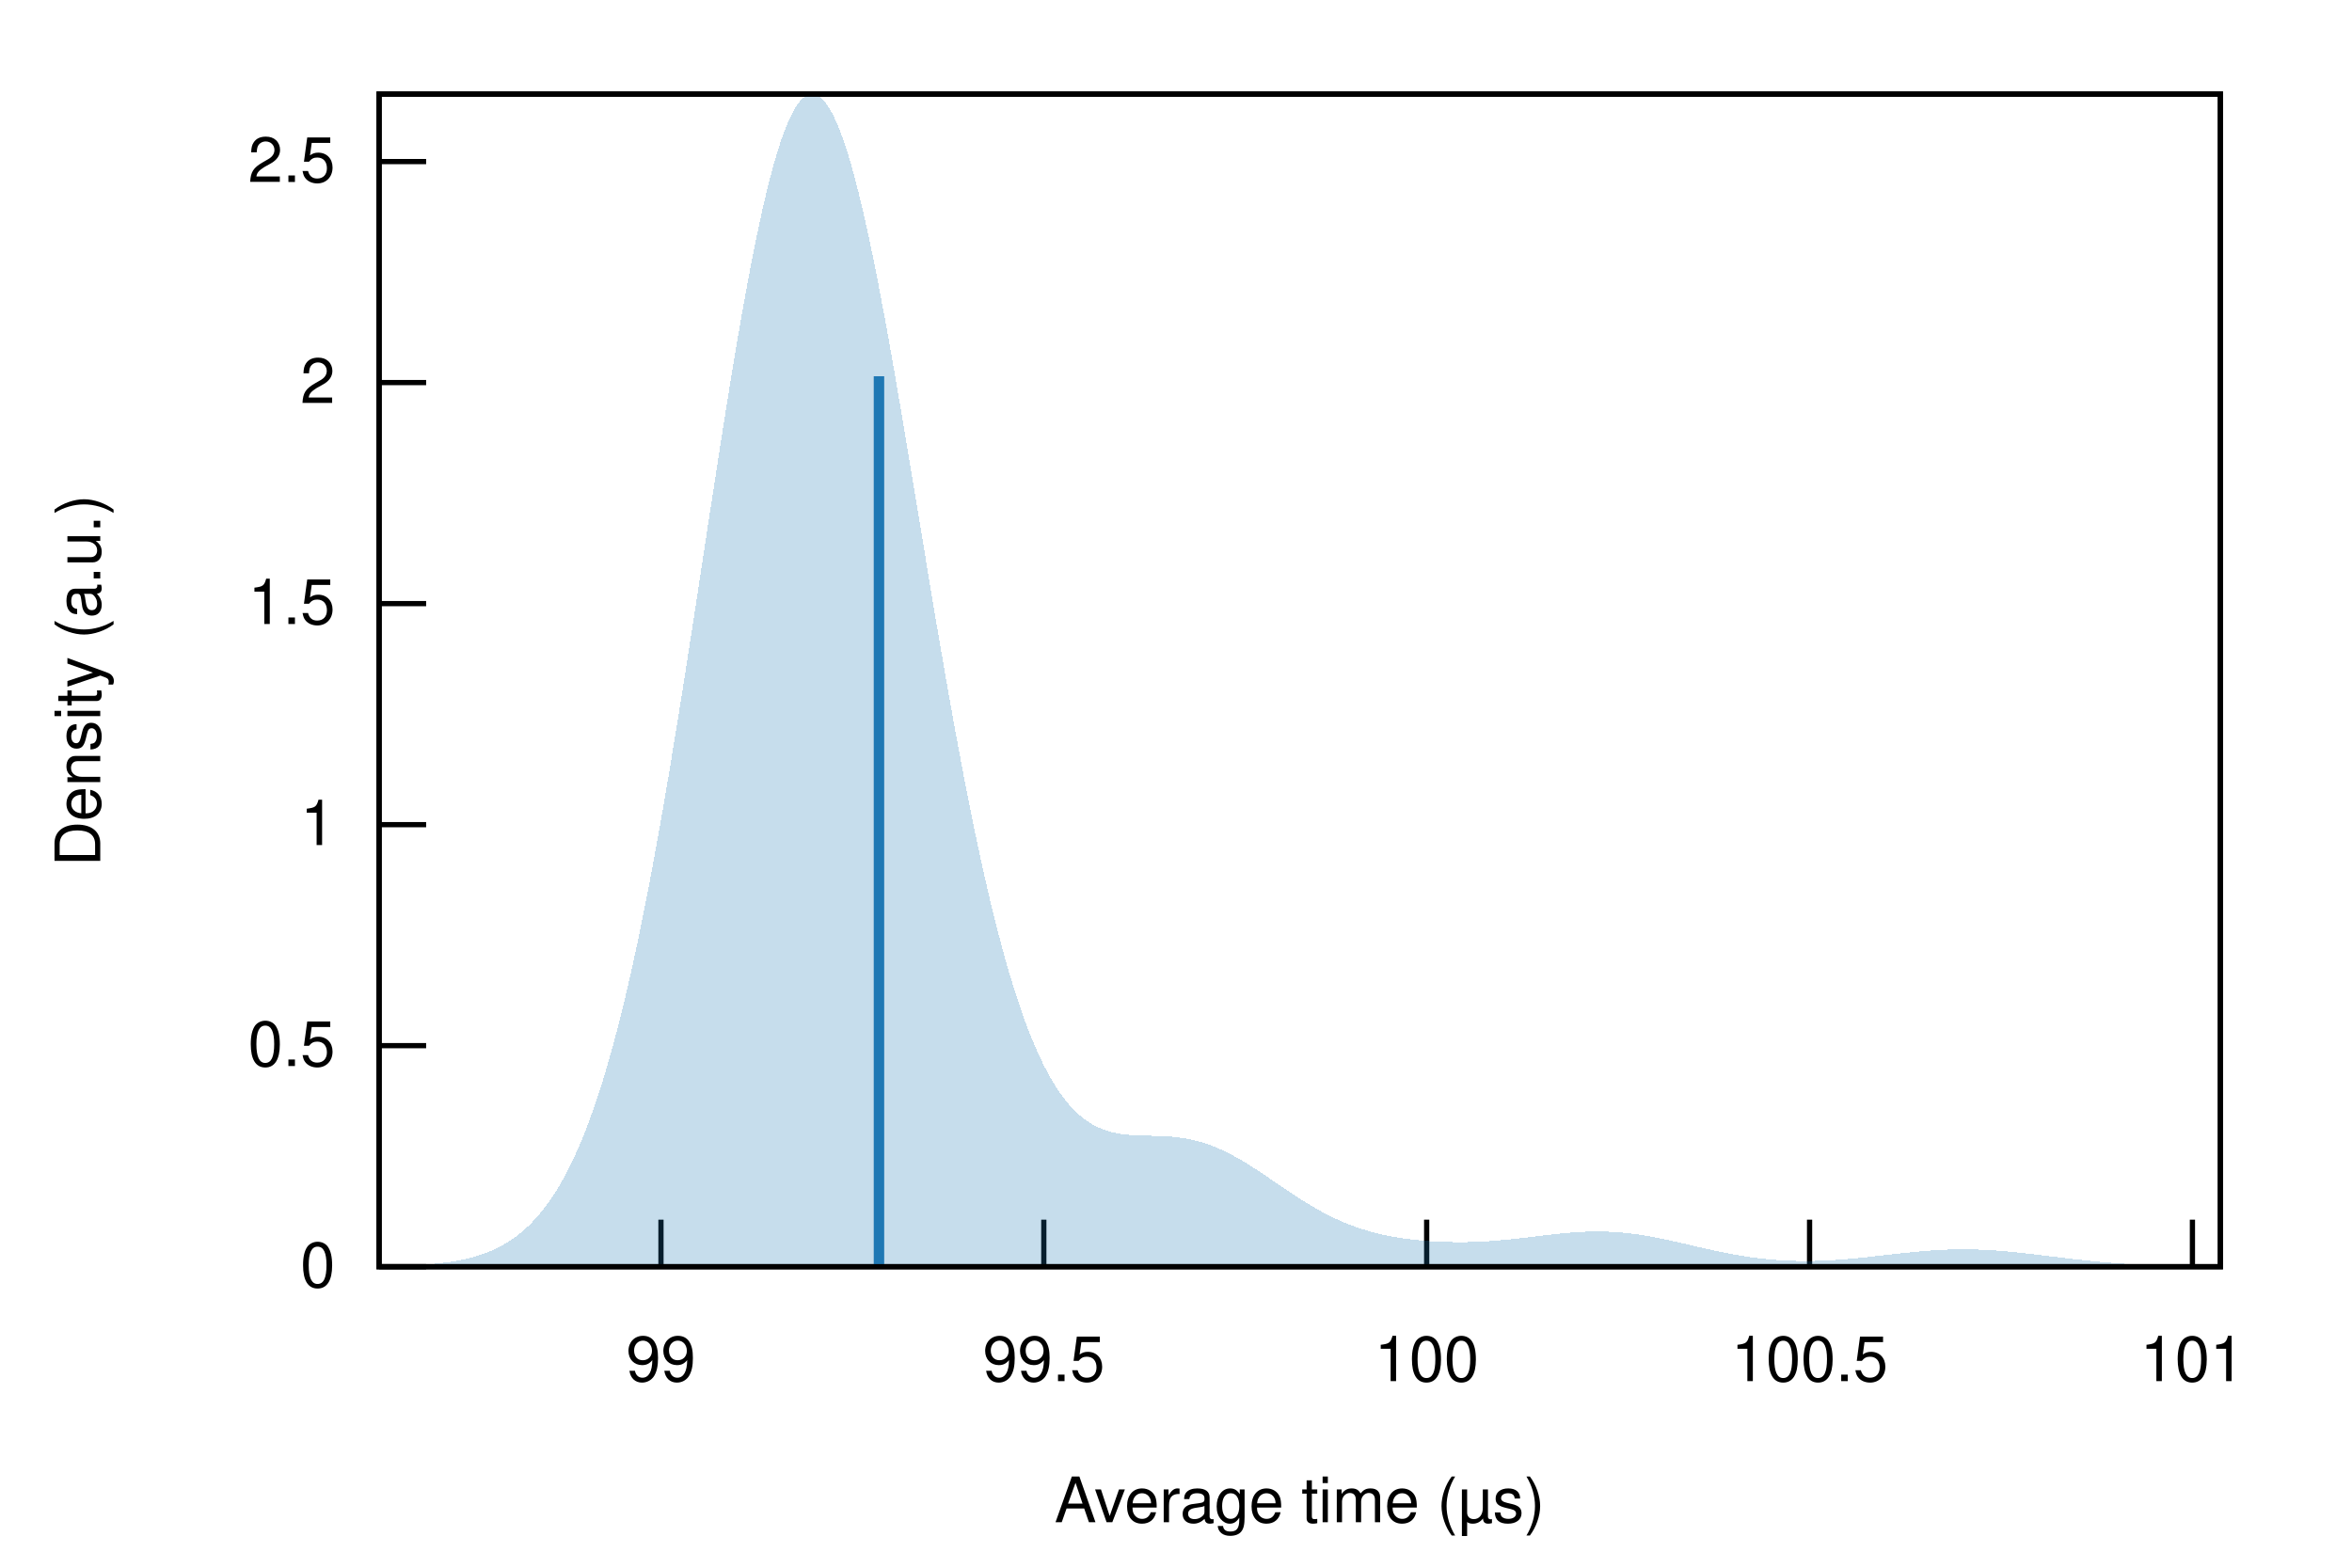
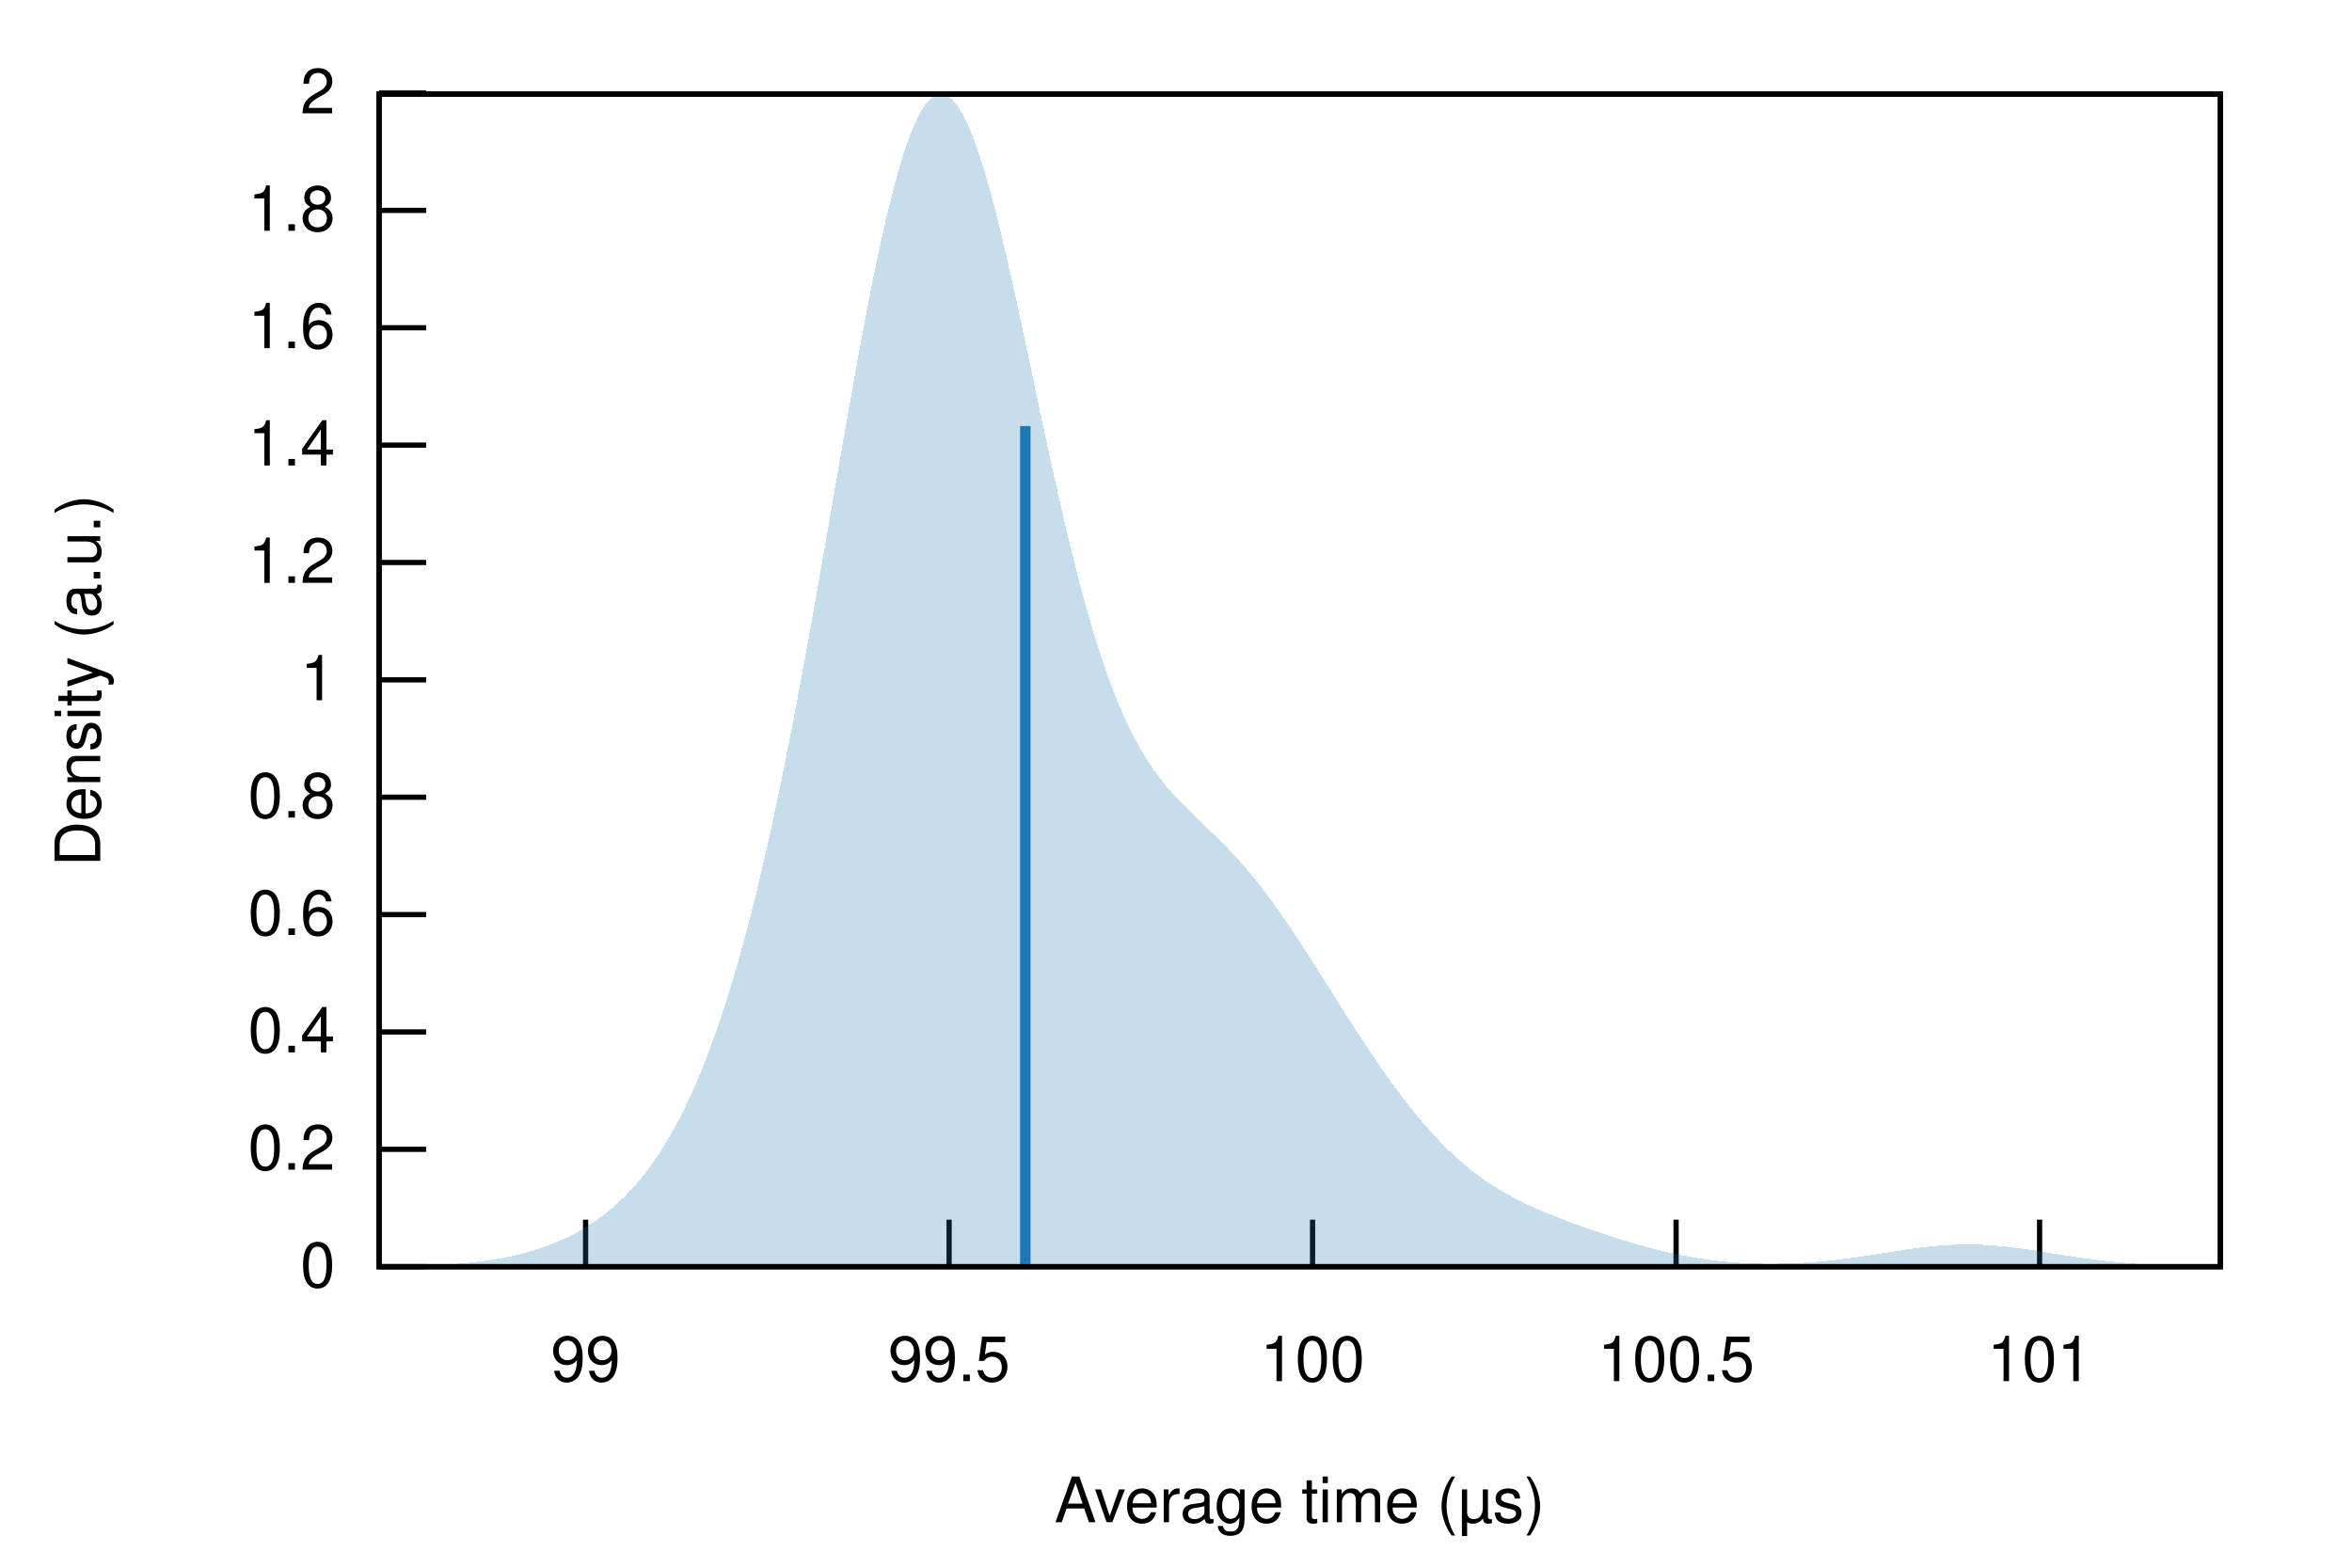
<svg xmlns="http://www.w3.org/2000/svg" xmlns:xlink="http://www.w3.org/1999/xlink" viewBox="0 0 450 300">
  <g id="gnuplot_canvas">
    <rect x="0" y="0" width="450" height="300" fill="none" />
    <defs>
      <circle id="gpDot" r="0.5" stroke-width="0.5" stroke="currentColor" />
      <path id="gpPt0" stroke-width="0.222" stroke="currentColor" d="M-1,0 h2 M0,-1 v2" />
      <path id="gpPt1" stroke-width="0.222" stroke="currentColor" d="M-1,-1 L1,1 M1,-1 L-1,1" />
      <path id="gpPt2" stroke-width="0.222" stroke="currentColor" d="M-1,0 L1,0 M0,-1 L0,1 M-1,-1 L1,1 M-1,1 L1,-1" />
      <rect id="gpPt3" stroke-width="0.222" stroke="currentColor" x="-1" y="-1" width="2" height="2" />
      <rect id="gpPt4" stroke-width="0.222" stroke="currentColor" fill="currentColor" x="-1" y="-1" width="2" height="2" />
      <circle id="gpPt5" stroke-width="0.222" stroke="currentColor" cx="0" cy="0" r="1" />
      <use xlink:href="#gpPt5" id="gpPt6" fill="currentColor" stroke="none" />
      <path id="gpPt7" stroke-width="0.222" stroke="currentColor" d="M0,-1.33 L-1.33,0.67 L1.33,0.67 z" />
      <use xlink:href="#gpPt7" id="gpPt8" fill="currentColor" stroke="none" />
      <use xlink:href="#gpPt7" id="gpPt9" stroke="currentColor" transform="rotate(180)" />
      <use xlink:href="#gpPt9" id="gpPt10" fill="currentColor" stroke="none" />
      <use xlink:href="#gpPt3" id="gpPt11" stroke="currentColor" transform="rotate(45)" />
      <use xlink:href="#gpPt11" id="gpPt12" fill="currentColor" stroke="none" />
      <path id="gpPt13" stroke-width="0.222" stroke="currentColor" d="M0,1.330 L1.265,0.411 L0.782,-1.067 L-0.782,-1.076 L-1.265,0.411 z" />
      <use xlink:href="#gpPt13" id="gpPt14" fill="currentColor" stroke="none" />
      <filter id="textbox" filterUnits="objectBoundingBox" x="0" y="0" height="1" width="1">
        <feFlood flood-color="white" flood-opacity="1" result="bgnd" />
        <feComposite in="SourceGraphic" in2="bgnd" operator="atop" />
      </filter>
      <filter id="greybox" filterUnits="objectBoundingBox" x="0" y="0" height="1" width="1">
        <feFlood flood-color="lightgrey" flood-opacity="1" result="grey" />
        <feComposite in="SourceGraphic" in2="grey" operator="atop" />
      </filter>
    </defs>
    <g fill="none" color="white" stroke="currentColor" stroke-width="1.00" stroke-linecap="butt" stroke-linejoin="miter">
</g>
    <g fill="none" color="black" stroke="currentColor" stroke-width="1.00" stroke-linecap="butt" stroke-linejoin="miter">
      <path stroke="black" d="M72.53,242.40 L81.53,242.40  " />
      <g transform="translate(64.14,246.30)" stroke="none" fill="black" font-family="Helvetica" font-size="12.00" text-anchor="end">
        <text>
          <tspan font-family="Helvetica"> 0</tspan>
        </text>
      </g>
    </g>
    <g fill="none" color="black" stroke="currentColor" stroke-width="1.00" stroke-linecap="butt" stroke-linejoin="miter">
-       <path stroke="black" d="M72.53,200.10 L81.53,200.10  " />
-       <g transform="translate(64.14,204.00)" stroke="none" fill="black" font-family="Helvetica" font-size="12.00" text-anchor="end">
-         <text>
-           <tspan font-family="Helvetica"> 0.5</tspan>
-         </text>
-       </g>
-     </g>
-     <g fill="none" color="black" stroke="currentColor" stroke-width="1.00" stroke-linecap="butt" stroke-linejoin="miter">
-       <path stroke="black" d="M72.53,157.81 L81.53,157.81  " />
-       <g transform="translate(64.14,161.71)" stroke="none" fill="black" font-family="Helvetica" font-size="12.00" text-anchor="end">
+       <path stroke="black" d="M72.53,219.94 L81.53,219.94  " />
+       <g transform="translate(64.14,223.84)" stroke="none" fill="black" font-family="Helvetica" font-size="12.00" text-anchor="end">
+         <text>
+           <tspan font-family="Helvetica"> 0.2</tspan>
+         </text>
+       </g>
+     </g>
+     <g fill="none" color="black" stroke="currentColor" stroke-width="1.00" stroke-linecap="butt" stroke-linejoin="miter">
+       <path stroke="black" d="M72.53,197.48 L81.53,197.48  " />
+       <g transform="translate(64.14,201.38)" stroke="none" fill="black" font-family="Helvetica" font-size="12.00" text-anchor="end">
+         <text>
+           <tspan font-family="Helvetica"> 0.4</tspan>
+         </text>
+       </g>
+     </g>
+     <g fill="none" color="black" stroke="currentColor" stroke-width="1.00" stroke-linecap="butt" stroke-linejoin="miter">
+       <path stroke="black" d="M72.53,175.02 L81.53,175.02  " />
+       <g transform="translate(64.14,178.92)" stroke="none" fill="black" font-family="Helvetica" font-size="12.00" text-anchor="end">
+         <text>
+           <tspan font-family="Helvetica"> 0.6</tspan>
+         </text>
+       </g>
+     </g>
+     <g fill="none" color="black" stroke="currentColor" stroke-width="1.00" stroke-linecap="butt" stroke-linejoin="miter">
+       <path stroke="black" d="M72.53,152.56 L81.53,152.56  " />
+       <g transform="translate(64.14,156.46)" stroke="none" fill="black" font-family="Helvetica" font-size="12.00" text-anchor="end">
+         <text>
+           <tspan font-family="Helvetica"> 0.8</tspan>
+         </text>
+       </g>
+     </g>
+     <g fill="none" color="black" stroke="currentColor" stroke-width="1.00" stroke-linecap="butt" stroke-linejoin="miter">
+       <path stroke="black" d="M72.53,130.10 L81.53,130.10  " />
+       <g transform="translate(64.14,134.00)" stroke="none" fill="black" font-family="Helvetica" font-size="12.00" text-anchor="end">
        <text>
          <tspan font-family="Helvetica"> 1</tspan>
        </text>
      </g>
    </g>
    <g fill="none" color="black" stroke="currentColor" stroke-width="1.00" stroke-linecap="butt" stroke-linejoin="miter">
-       <path stroke="black" d="M72.53,115.51 L81.53,115.51  " />
-       <g transform="translate(64.14,119.41)" stroke="none" fill="black" font-family="Helvetica" font-size="12.00" text-anchor="end">
-         <text>
-           <tspan font-family="Helvetica"> 1.5</tspan>
-         </text>
-       </g>
-     </g>
-     <g fill="none" color="black" stroke="currentColor" stroke-width="1.00" stroke-linecap="butt" stroke-linejoin="miter">
-       <path stroke="black" d="M72.53,73.21 L81.53,73.21  " />
-       <g transform="translate(64.14,77.11)" stroke="none" fill="black" font-family="Helvetica" font-size="12.00" text-anchor="end">
+       <path stroke="black" d="M72.53,107.64 L81.53,107.64  " />
+       <g transform="translate(64.14,111.54)" stroke="none" fill="black" font-family="Helvetica" font-size="12.00" text-anchor="end">
+         <text>
+           <tspan font-family="Helvetica"> 1.2</tspan>
+         </text>
+       </g>
+     </g>
+     <g fill="none" color="black" stroke="currentColor" stroke-width="1.00" stroke-linecap="butt" stroke-linejoin="miter">
+       <path stroke="black" d="M72.53,85.18 L81.53,85.18  " />
+       <g transform="translate(64.14,89.08)" stroke="none" fill="black" font-family="Helvetica" font-size="12.00" text-anchor="end">
+         <text>
+           <tspan font-family="Helvetica"> 1.4</tspan>
+         </text>
+       </g>
+     </g>
+     <g fill="none" color="black" stroke="currentColor" stroke-width="1.00" stroke-linecap="butt" stroke-linejoin="miter">
+       <path stroke="black" d="M72.53,62.72 L81.53,62.72  " />
+       <g transform="translate(64.14,66.62)" stroke="none" fill="black" font-family="Helvetica" font-size="12.00" text-anchor="end">
+         <text>
+           <tspan font-family="Helvetica"> 1.6</tspan>
+         </text>
+       </g>
+     </g>
+     <g fill="none" color="black" stroke="currentColor" stroke-width="1.00" stroke-linecap="butt" stroke-linejoin="miter">
+       <path stroke="black" d="M72.53,40.26 L81.53,40.26  " />
+       <g transform="translate(64.14,44.16)" stroke="none" fill="black" font-family="Helvetica" font-size="12.00" text-anchor="end">
+         <text>
+           <tspan font-family="Helvetica"> 1.8</tspan>
+         </text>
+       </g>
+     </g>
+     <g fill="none" color="black" stroke="currentColor" stroke-width="1.00" stroke-linecap="butt" stroke-linejoin="miter">
+       <path stroke="black" d="M72.53,17.80 L81.53,17.80  " />
+       <g transform="translate(64.14,21.70)" stroke="none" fill="black" font-family="Helvetica" font-size="12.00" text-anchor="end">
        <text>
          <tspan font-family="Helvetica"> 2</tspan>
        </text>
      </g>
    </g>
    <g fill="none" color="black" stroke="currentColor" stroke-width="1.00" stroke-linecap="butt" stroke-linejoin="miter">
-       <path stroke="black" d="M72.53,30.92 L81.53,30.92  " />
-       <g transform="translate(64.14,34.82)" stroke="none" fill="black" font-family="Helvetica" font-size="12.00" text-anchor="end">
-         <text>
-           <tspan font-family="Helvetica"> 2.5</tspan>
-         </text>
-       </g>
-     </g>
-     <g fill="none" color="black" stroke="currentColor" stroke-width="1.00" stroke-linecap="butt" stroke-linejoin="miter">
-       <path stroke="black" d="M126.46,242.40 L126.46,233.40  " />
-       <g transform="translate(126.46,264.30)" stroke="none" fill="black" font-family="Helvetica" font-size="12.00" text-anchor="middle">
+       <path stroke="black" d="M112.04,242.40 L112.04,233.40  " />
+       <g transform="translate(112.04,264.30)" stroke="none" fill="black" font-family="Helvetica" font-size="12.00" text-anchor="middle">
        <text>
          <tspan font-family="Helvetica"> 99</tspan>
        </text>
      </g>
    </g>
    <g fill="none" color="black" stroke="currentColor" stroke-width="1.00" stroke-linecap="butt" stroke-linejoin="miter">
-       <path stroke="black" d="M199.71,242.40 L199.71,233.40  " />
-       <g transform="translate(199.71,264.30)" stroke="none" fill="black" font-family="Helvetica" font-size="12.00" text-anchor="middle">
+       <path stroke="black" d="M181.59,242.40 L181.59,233.40  " />
+       <g transform="translate(181.59,264.30)" stroke="none" fill="black" font-family="Helvetica" font-size="12.00" text-anchor="middle">
        <text>
          <tspan font-family="Helvetica"> 99.5</tspan>
        </text>
      </g>
    </g>
    <g fill="none" color="black" stroke="currentColor" stroke-width="1.00" stroke-linecap="butt" stroke-linejoin="miter">
-       <path stroke="black" d="M272.96,242.40 L272.96,233.40  " />
-       <g transform="translate(272.96,264.30)" stroke="none" fill="black" font-family="Helvetica" font-size="12.00" text-anchor="middle">
+       <path stroke="black" d="M251.13,242.40 L251.13,233.40  " />
+       <g transform="translate(251.13,264.30)" stroke="none" fill="black" font-family="Helvetica" font-size="12.00" text-anchor="middle">
        <text>
          <tspan font-family="Helvetica"> 100</tspan>
        </text>
      </g>
    </g>
    <g fill="none" color="black" stroke="currentColor" stroke-width="1.00" stroke-linecap="butt" stroke-linejoin="miter">
-       <path stroke="black" d="M346.22,242.40 L346.22,233.40  " />
-       <g transform="translate(346.22,264.30)" stroke="none" fill="black" font-family="Helvetica" font-size="12.00" text-anchor="middle">
+       <path stroke="black" d="M320.68,242.40 L320.68,233.40  " />
+       <g transform="translate(320.68,264.30)" stroke="none" fill="black" font-family="Helvetica" font-size="12.00" text-anchor="middle">
        <text>
          <tspan font-family="Helvetica"> 100.5</tspan>
        </text>
      </g>
    </g>
    <g fill="none" color="black" stroke="currentColor" stroke-width="1.00" stroke-linecap="butt" stroke-linejoin="miter">
-       <path stroke="black" d="M419.47,242.40 L419.47,233.40  " />
-       <g transform="translate(419.47,264.30)" stroke="none" fill="black" font-family="Helvetica" font-size="12.00" text-anchor="middle">
+       <path stroke="black" d="M390.23,242.40 L390.23,233.40  " />
+       <g transform="translate(390.23,264.30)" stroke="none" fill="black" font-family="Helvetica" font-size="12.00" text-anchor="middle">
        <text>
          <tspan font-family="Helvetica"> 101</tspan>
        </text>
      </g>
    </g>
    <g fill="none" color="black" stroke="currentColor" stroke-width="1.00" stroke-linecap="butt" stroke-linejoin="miter">
</g>
    <g fill="none" color="black" stroke="currentColor" stroke-width="1.00" stroke-linecap="butt" stroke-linejoin="miter">
      <path stroke="black" d="M72.53,18.01 L72.53,242.40 L424.82,242.40 L424.82,18.01 L72.53,18.01 Z  " />
    </g>
    <g fill="none" color="black" stroke="currentColor" stroke-width="1.00" stroke-linecap="butt" stroke-linejoin="miter">
</g>
    <g id="gnuplot_plot_1">
      <g fill="none" color="black" stroke="currentColor" stroke-width="1.00" stroke-linecap="butt" stroke-linejoin="miter">
        <g stroke="none" shape-rendering="crispEdges">
-           <polygon fill="rgb( 31, 120, 180)" fill-opacity="0.25" points="72.53,242.32 73.24,242.31 73.94,242.30 74.65,242.28 75.35,242.26 76.06,242.24 76.77,242.22 77.47,242.20 78.18,242.17 78.88,242.13 79.59,242.10 80.30,242.06 81.00,242.01 81.71,241.96 82.41,241.90 83.12,241.84 83.83,241.77 84.53,241.69 85.24,241.60 85.94,241.50 86.65,241.39 87.36,241.27 88.06,241.14 88.77,240.99 89.47,240.83 90.18,240.65 90.89,240.46 91.59,240.24 92.30,240.01 93.00,239.75 93.71,239.47 94.42,239.16 95.12,238.83 95.83,238.47 96.53,238.07 97.24,237.65 97.95,237.18 98.65,236.68 99.36,236.14 100.06,235.55 100.77,234.92 101.48,234.24 102.18,233.51 102.89,232.73 103.59,231.89 104.30,230.99 105.01,230.02 105.71,228.99 106.42,227.89 107.12,226.72 107.83,225.48 108.54,224.15 109.24,222.74 109.95,221.25 110.65,219.67 111.36,218.01 112.07,216.24 112.77,214.38 113.48,212.42 114.18,210.36 114.89,208.20 115.60,205.93 116.30,203.55 117.01,201.06 117.71,198.45 118.42,195.74 119.13,192.91 119.83,189.97 120.54,186.91 121.24,183.74 121.95,180.46 122.66,177.06 123.36,173.55 124.07,169.94 124.77,166.21 125.48,162.39 126.19,158.46 126.89,154.44 127.60,150.33 128.30,146.14 129.01,141.86 129.72,137.52 130.42,133.11 131.13,128.64 131.83,124.12 132.54,119.56 133.25,114.97 133.95,110.36 134.66,105.73 135.36,101.11 136.07,96.50 136.78,91.91 137.48,87.35 138.19,82.84 138.89,78.39 139.60,74.01 140.31,69.71 141.01,65.50 141.72,61.40 142.42,57.43 143.13,53.58 143.84,49.88 144.54,46.34 145.25,42.96 145.95,39.75 146.66,36.74 147.37,33.92 148.07,31.31 148.78,28.92 149.48,26.74 150.19,24.80 150.90,23.09 151.60,21.62 152.31,20.40 153.01,19.42 153.72,18.70 154.43,18.23 155.13,18.01 155.84,18.05 156.54,18.34 157.25,18.88 157.96,19.66 158.66,20.70 159.37,21.97 160.07,23.47 160.78,25.21 161.48,27.16 162.19,29.33 162.90,31.70 163.60,34.27 164.31,37.03 165.01,39.96 165.72,43.06 166.43,46.32 167.13,49.73 167.84,53.27 168.54,56.93 169.25,60.70 169.96,64.58 170.66,68.55 171.37,72.59 172.07,76.70 172.78,80.86 173.49,85.07 174.19,89.31 174.90,93.58 175.60,97.85 176.31,102.13 177.02,106.40 177.72,110.65 178.43,114.88 179.13,119.08 179.84,123.23 180.55,127.33 181.25,131.38 181.96,135.36 182.66,139.27 183.37,143.11 184.08,146.86 184.78,150.53 185.49,154.11 186.19,157.60 186.90,160.98 187.61,164.27 188.31,167.46 189.02,170.53 189.72,173.51 190.43,176.37 191.14,179.12 191.84,181.77 192.55,184.30 193.25,186.72 193.96,189.03 194.67,191.23 195.37,193.32 196.08,195.31 196.78,197.18 197.49,198.96 198.20,200.62 198.90,202.19 199.61,203.66 200.31,205.03 201.02,206.31 201.73,207.50 202.43,208.60 203.14,209.61 203.84,210.54 204.55,211.39 205.26,212.17 205.96,212.87 206.67,213.50 207.37,214.07 208.08,214.58 208.79,215.03 209.49,215.43 210.20,215.77 210.90,216.07 211.61,216.32 212.32,216.54 213.02,216.72 213.73,216.87 214.43,216.99 215.14,217.08 215.85,217.16 216.55,217.21 217.26,217.26 217.96,217.29 218.67,217.31 219.38,217.33 220.08,217.34 220.79,217.36 221.49,217.38 222.20,217.41 222.91,217.44 223.61,217.48 224.32,217.54 225.02,217.61 225.73,217.70 226.44,217.80 227.14,217.92 227.85,218.06 228.55,218.22 229.26,218.40 229.97,218.60 230.67,218.82 231.38,219.07 232.08,219.33 232.79,219.62 233.50,219.93 234.20,220.25 234.91,220.60 235.61,220.96 236.32,221.35 237.03,221.74 237.73,222.16 238.44,222.58 239.14,223.02 239.85,223.47 240.56,223.93 241.26,224.40 241.97,224.87 242.67,225.35 243.38,225.83 244.09,226.31 244.79,226.79 245.50,227.27 246.20,227.75 246.91,228.22 247.62,228.69 248.32,229.15 249.03,229.60 249.73,230.04 250.44,230.47 251.15,230.89 251.85,231.30 252.56,231.69 253.26,232.08 253.97,232.44 254.68,232.80 255.38,233.14 256.09,233.46 256.79,233.77 257.50,234.07 258.21,234.35 258.91,234.62 259.62,234.87 260.32,235.11 261.03,235.33 261.74,235.55 262.44,235.74 263.15,235.93 263.85,236.10 264.56,236.27 265.27,236.42 265.97,236.56 266.68,236.69 267.38,236.81 268.09,236.92 268.80,237.02 269.50,237.12 270.21,237.20 270.91,237.28 271.62,237.35 272.33,237.42 273.03,237.48 273.74,237.53 274.44,237.57 275.15,237.61 275.86,237.64 276.56,237.66 277.27,237.68 277.97,237.69 278.68,237.70 279.39,237.70 280.09,237.70 280.80,237.69 281.50,237.67 282.21,237.65 282.92,237.62 283.62,237.58 284.33,237.54 285.03,237.50 285.74,237.45 286.45,237.39 287.15,237.33 287.86,237.27 288.56,237.20 289.27,237.13 289.98,237.05 290.68,236.97 291.39,236.89 292.09,236.81 292.80,236.73 293.51,236.64 294.21,236.55 294.92,236.47 295.62,236.38 296.33,236.30 297.04,236.22 297.74,236.14 298.45,236.07 299.15,236.00 299.86,235.93 300.57,235.88 301.27,235.82 301.98,235.78 302.68,235.74 303.39,235.70 304.10,235.68 304.80,235.67 305.51,235.66 306.21,235.66 306.92,235.67 307.63,235.70 308.33,235.73 309.04,235.77 309.74,235.82 310.45,235.88 311.16,235.95 311.86,236.03 312.57,236.12 313.27,236.21 313.98,236.32 314.69,236.43 315.39,236.55 316.10,236.68 316.80,236.81 317.51,236.95 318.22,237.10 318.92,237.25 319.63,237.40 320.33,237.56 321.04,237.72 321.75,237.88 322.45,238.04 323.16,238.21 323.86,238.37 324.57,238.54 325.28,238.70 325.98,238.86 326.69,239.02 327.39,239.18 328.10,239.33 328.81,239.48 329.51,239.63 330.22,239.77 330.92,239.91 331.63,240.04 332.34,240.16 333.04,240.28 333.75,240.40 334.45,240.51 335.16,240.61 335.87,240.70 336.57,240.79 337.28,240.87 337.98,240.95 338.69,241.01 339.39,241.07 340.10,241.13 340.81,241.17 341.51,241.21 342.22,241.25 342.92,241.27 343.63,241.29 344.34,241.30 345.04,241.31 345.75,241.31 346.45,241.30 347.16,241.29 347.87,241.27 348.57,241.24 349.28,241.21 349.98,241.18 350.69,241.14 351.40,241.09 352.10,241.04 352.81,240.99 353.51,240.93 354.22,240.87 354.93,240.80 355.63,240.73 356.34,240.66 357.04,240.59 357.75,240.51 358.46,240.43 359.16,240.35 359.87,240.27 360.57,240.19 361.28,240.11 361.99,240.03 362.69,239.95 363.40,239.87 364.10,239.79 364.81,239.72 365.52,239.65 366.22,239.58 366.93,239.51 367.63,239.45 368.34,239.39 369.05,239.33 369.75,239.28 370.46,239.24 371.16,239.20 371.87,239.16 372.58,239.13 373.28,239.11 373.99,239.09 374.69,239.08 375.40,239.08 376.11,239.08 376.81,239.08 377.52,239.10 378.22,239.12 378.93,239.14 379.64,239.17 380.34,239.21 381.05,239.25 381.75,239.30 382.46,239.35 383.17,239.41 383.87,239.47 384.58,239.53 385.28,239.60 385.99,239.67 386.70,239.75 387.40,239.83 388.11,239.91 388.81,239.99 389.52,240.07 390.23,240.16 390.93,240.24 391.64,240.33 392.34,240.42 393.05,240.50 393.76,240.59 394.46,240.68 395.17,240.76 395.87,240.84 396.58,240.93 397.29,241.01 397.99,241.08 398.70,241.16 399.40,241.23 400.11,241.31 400.82,241.38 401.52,241.44 402.23,241.51 402.93,241.57 403.64,241.63 404.35,241.68 405.05,241.73 405.76,241.78 406.46,241.83 407.17,241.88 407.88,241.92 408.58,241.96 409.29,241.99 409.99,242.03 410.70,242.06 411.41,242.09 412.11,242.12 412.82,242.15 413.52,242.17 414.23,242.19 414.94,242.21 415.64,242.23 416.35,242.25 417.05,242.26 417.76,242.28 418.47,242.29 419.17,242.30 419.88,242.31 420.58,242.32 421.29,242.33 422.00,242.34 422.70,242.35 423.41,242.35 424.11,242.36 424.82,242.36 424.82,242.40 424.11,242.40 423.41,242.40 422.70,242.40 422.00,242.40 421.29,242.40 420.58,242.40 419.88,242.40 419.17,242.40 418.47,242.40 417.76,242.40 417.05,242.40 416.35,242.40 415.64,242.40 414.94,242.40 414.23,242.40 413.52,242.40 412.82,242.40 412.11,242.40 411.41,242.40 410.70,242.40 409.99,242.40 409.29,242.40 408.58,242.40 407.88,242.40 407.17,242.40 406.46,242.40 405.76,242.40 405.05,242.40 404.35,242.40 403.64,242.40 402.93,242.40 402.23,242.40 401.52,242.40 400.82,242.40 400.11,242.40 399.40,242.40 398.70,242.40 397.99,242.40 397.29,242.40 396.58,242.40 395.87,242.40 395.17,242.40 394.46,242.40 393.76,242.40 393.05,242.40 392.34,242.40 391.64,242.40 390.93,242.40 390.23,242.40 389.52,242.40 388.81,242.40 388.11,242.40 387.40,242.40 386.70,242.40 385.99,242.40 385.28,242.40 384.58,242.40 383.87,242.40 383.17,242.40 382.46,242.40 381.75,242.40 381.05,242.40 380.34,242.40 379.64,242.40 378.93,242.40 378.22,242.40 377.52,242.40 376.81,242.40 376.11,242.40 375.40,242.40 374.69,242.40 373.99,242.40 373.28,242.40 372.58,242.40 371.87,242.40 371.16,242.40 370.46,242.40 369.75,242.40 369.05,242.40 368.34,242.40 367.63,242.40 366.93,242.40 366.22,242.40 365.52,242.40 364.81,242.40 364.10,242.40 363.40,242.40 362.69,242.40 361.99,242.40 361.28,242.40 360.57,242.40 359.87,242.40 359.16,242.40 358.46,242.40 357.75,242.40 357.04,242.40 356.34,242.40 355.63,242.40 354.93,242.40 354.22,242.40 353.51,242.40 352.81,242.40 352.10,242.40 351.40,242.40 350.69,242.40 349.98,242.40 349.28,242.40 348.57,242.40 347.87,242.40 347.16,242.40 346.45,242.40 345.75,242.40 345.04,242.40 344.34,242.40 343.63,242.40 342.92,242.40 342.22,242.40 341.51,242.40 340.81,242.40 340.10,242.40 339.39,242.40 338.69,242.40 337.98,242.40 337.28,242.40 336.57,242.40 335.87,242.40 335.16,242.40 334.45,242.40 333.75,242.40 333.04,242.40 332.34,242.40 331.63,242.40 330.92,242.40 330.22,242.40 329.51,242.40 328.81,242.40 328.10,242.40 327.39,242.40 326.69,242.40 325.98,242.40 325.28,242.40 324.57,242.40 323.86,242.40 323.16,242.40 322.45,242.40 321.75,242.40 321.04,242.40 320.33,242.40 319.63,242.40 318.92,242.40 318.22,242.40 317.51,242.40 316.80,242.40 316.10,242.40 315.39,242.40 314.69,242.40 313.98,242.40 313.27,242.40 312.57,242.40 311.86,242.40 311.16,242.40 310.45,242.40 309.74,242.40 309.04,242.40 308.33,242.40 307.63,242.40 306.92,242.40 306.21,242.40 305.51,242.40 304.80,242.40 304.10,242.40 303.39,242.40 302.68,242.40 301.98,242.40 301.27,242.40 300.57,242.40 299.86,242.40 299.15,242.40 298.45,242.40 297.74,242.40 297.04,242.40 296.33,242.40 295.62,242.40 294.92,242.40 294.21,242.40 293.51,242.40 292.80,242.40 292.09,242.40 291.39,242.40 290.68,242.40 289.98,242.40 289.27,242.40 288.56,242.40 287.86,242.40 287.15,242.40 286.45,242.40 285.74,242.40 285.03,242.40 284.33,242.40 283.62,242.40 282.92,242.40 282.21,242.40 281.50,242.40 280.80,242.40 280.09,242.40 279.39,242.40 278.68,242.40 277.97,242.40 277.27,242.40 276.56,242.40 275.86,242.40 275.15,242.40 274.44,242.40 273.74,242.40 273.03,242.40 272.33,242.40 271.62,242.40 270.91,242.40 270.21,242.40 269.50,242.40 268.80,242.40 268.09,242.40 267.38,242.40 266.68,242.40 265.97,242.40 265.27,242.40 264.56,242.40 263.85,242.40 263.15,242.40 262.44,242.40 261.74,242.40 261.03,242.40 260.32,242.40 259.62,242.40 258.91,242.40 258.21,242.40 257.50,242.40 256.79,242.40 256.09,242.40 255.38,242.40 254.68,242.40 253.97,242.40 253.26,242.40 252.56,242.40 251.85,242.40 251.15,242.40 250.44,242.40 249.73,242.40 249.03,242.40 248.32,242.40 247.62,242.40 246.91,242.40 246.20,242.40 245.50,242.40 244.79,242.40 244.09,242.40 243.38,242.40 242.67,242.40 241.97,242.40 241.26,242.40 240.56,242.40 239.85,242.40 239.14,242.40 238.44,242.40 237.73,242.40 237.03,242.40 236.32,242.40 235.61,242.40 234.91,242.40 234.20,242.40 233.50,242.40 232.79,242.40 232.08,242.40 231.38,242.40 230.67,242.40 229.97,242.40 229.26,242.40 228.55,242.40 227.85,242.40 227.14,242.40 226.44,242.40 225.73,242.40 225.02,242.40 224.32,242.40 223.61,242.40 222.91,242.40 222.20,242.40 221.49,242.40 220.79,242.40 220.08,242.40 219.38,242.40 218.67,242.40 217.96,242.40 217.26,242.40 216.55,242.40 215.85,242.40 215.14,242.40 214.43,242.40 213.73,242.40 213.02,242.40 212.32,242.40 211.61,242.40 210.90,242.40 210.20,242.40 209.49,242.40 208.79,242.40 208.08,242.40 207.37,242.40 206.67,242.40 205.96,242.40 205.26,242.40 204.55,242.40 203.84,242.40 203.14,242.40 202.43,242.40 201.73,242.40 201.02,242.40 200.31,242.40 199.61,242.40 198.90,242.40 198.20,242.40 197.49,242.40 196.78,242.40 196.08,242.40 195.37,242.40 194.67,242.40 193.96,242.40 193.25,242.40 192.55,242.40 191.84,242.40 191.14,242.40 190.43,242.40 189.72,242.40 189.02,242.40 188.31,242.40 187.61,242.40 186.90,242.40 186.19,242.40 185.49,242.40 184.78,242.40 184.08,242.40 183.37,242.40 182.66,242.40 181.96,242.40 181.25,242.40 180.55,242.40 179.84,242.40 179.13,242.40 178.43,242.40 177.72,242.40 177.02,242.40 176.31,242.40 175.60,242.40 174.90,242.40 174.19,242.40 173.49,242.40 172.78,242.40 172.07,242.40 171.37,242.40 170.66,242.40 169.96,242.40 169.25,242.40 168.54,242.40 167.84,242.40 167.13,242.40 166.43,242.40 165.72,242.40 165.01,242.40 164.31,242.40 163.60,242.40 162.90,242.40 162.19,242.40 161.48,242.40 160.78,242.40 160.07,242.40 159.37,242.40 158.66,242.40 157.96,242.40 157.25,242.40 156.54,242.40 155.84,242.40 155.13,242.40 154.43,242.40 153.72,242.40 153.01,242.40 152.31,242.40 151.60,242.40 150.90,242.40 150.19,242.40 149.48,242.40 148.78,242.40 148.07,242.40 147.37,242.40 146.66,242.40 145.95,242.40 145.25,242.40 144.54,242.40 143.84,242.40 143.13,242.40 142.42,242.40 141.72,242.40 141.01,242.40 140.31,242.40 139.60,242.40 138.89,242.40 138.19,242.40 137.48,242.40 136.78,242.40 136.07,242.40 135.36,242.40 134.66,242.40 133.95,242.40 133.25,242.40 132.54,242.40 131.83,242.40 131.13,242.40 130.42,242.40 129.72,242.40 129.01,242.40 128.30,242.40 127.60,242.40 126.89,242.40 126.19,242.40 125.48,242.40 124.77,242.40 124.07,242.40 123.36,242.40 122.66,242.40 121.95,242.40 121.24,242.40 120.54,242.40 119.83,242.40 119.13,242.40 118.42,242.40 117.71,242.40 117.01,242.40 116.30,242.40 115.60,242.40 114.89,242.40 114.18,242.40 113.48,242.40 112.77,242.40 112.07,242.40 111.36,242.40 110.65,242.40 109.95,242.40 109.24,242.40 108.54,242.40 107.83,242.40 107.12,242.40 106.42,242.40 105.71,242.40 105.01,242.40 104.30,242.40 103.59,242.40 102.89,242.40 102.18,242.40 101.48,242.40 100.77,242.40 100.06,242.40 99.36,242.40 98.65,242.40 97.95,242.40 97.24,242.40 96.53,242.40 95.83,242.40 95.12,242.40 94.42,242.40 93.71,242.40 93.00,242.40 92.30,242.40 91.59,242.40 90.89,242.40 90.18,242.40 89.47,242.40 88.77,242.40 88.06,242.40 87.36,242.40 86.65,242.40 85.94,242.40 85.24,242.40 84.53,242.40 83.83,242.40 83.12,242.40 82.41,242.40 81.71,242.40 81.00,242.40 80.30,242.40 79.59,242.40 78.88,242.40 78.18,242.40 77.47,242.40 76.77,242.40 76.06,242.40 75.35,242.40 74.65,242.40 73.94,242.40 73.24,242.40 72.53,242.40 " />
+           <polygon fill="rgb( 31, 120, 180)" fill-opacity="0.25" points="72.53,242.35 73.24,242.34 73.94,242.34 74.65,242.33 75.35,242.32 76.06,242.31 76.77,242.29 77.47,242.28 78.18,242.26 78.88,242.25 79.59,242.23 80.30,242.21 81.00,242.18 81.71,242.16 82.41,242.13 83.12,242.10 83.83,242.07 84.53,242.03 85.24,241.99 85.94,241.94 86.65,241.90 87.36,241.84 88.06,241.79 88.77,241.73 89.47,241.66 90.18,241.59 90.89,241.51 91.59,241.43 92.30,241.34 93.00,241.24 93.71,241.14 94.42,241.03 95.12,240.92 95.83,240.79 96.53,240.66 97.24,240.52 97.95,240.37 98.65,240.21 99.36,240.04 100.06,239.86 100.77,239.67 101.48,239.47 102.18,239.26 102.89,239.04 103.59,238.81 104.30,238.56 105.01,238.30 105.71,238.03 106.42,237.74 107.12,237.44 107.83,237.12 108.54,236.79 109.24,236.44 109.95,236.07 110.65,235.69 111.36,235.29 112.07,234.86 112.77,234.42 113.48,233.96 114.18,233.47 114.89,232.96 115.60,232.43 116.30,231.87 117.01,231.28 117.71,230.67 118.42,230.02 119.13,229.35 119.83,228.65 120.54,227.91 121.24,227.13 121.95,226.33 122.66,225.48 123.36,224.59 124.07,223.67 124.77,222.70 125.48,221.69 126.19,220.63 126.89,219.52 127.60,218.37 128.30,217.16 129.01,215.90 129.72,214.59 130.42,213.22 131.13,211.79 131.83,210.30 132.54,208.76 133.25,207.14 133.95,205.47 134.66,203.72 135.36,201.91 136.07,200.03 136.78,198.07 137.48,196.05 138.19,193.95 138.89,191.77 139.60,189.51 140.31,187.18 141.01,184.77 141.72,182.28 142.42,179.70 143.13,177.04 143.84,174.31 144.54,171.48 145.25,168.58 145.95,165.59 146.66,162.52 147.37,159.37 148.07,156.14 148.78,152.82 149.48,149.43 150.19,145.97 150.90,142.43 151.60,138.82 152.31,135.14 153.01,131.40 153.72,127.59 154.43,123.74 155.13,119.83 155.84,115.88 156.54,111.88 157.25,107.86 157.96,103.81 158.66,99.75 159.37,95.68 160.07,91.60 160.78,87.54 161.48,83.49 162.19,79.47 162.90,75.49 163.60,71.55 164.31,67.68 165.01,63.88 165.72,60.15 166.43,56.52 167.13,52.99 167.84,49.58 168.54,46.29 169.25,43.13 169.96,40.12 170.66,37.27 171.37,34.59 172.07,32.08 172.78,29.75 173.49,27.62 174.19,25.68 174.90,23.95 175.60,22.44 176.31,21.14 177.02,20.06 177.72,19.21 178.43,18.58 179.13,18.18 179.84,18.01 180.55,18.07 181.25,18.35 181.96,18.86 182.66,19.59 183.37,20.53 184.08,21.69 184.78,23.05 185.49,24.61 186.19,26.35 186.90,28.28 187.61,30.38 188.31,32.64 189.02,35.05 189.72,37.61 190.43,40.29 191.14,43.09 191.84,46.00 192.55,49.00 193.25,52.09 193.96,55.24 194.67,58.46 195.37,61.72 196.08,65.02 196.78,68.34 197.49,71.67 198.20,75.01 198.90,78.34 199.61,81.65 200.31,84.93 201.02,88.18 201.73,91.38 202.43,94.53 203.14,97.62 203.84,100.65 204.55,103.60 205.26,106.48 205.96,109.27 206.67,111.98 207.37,114.61 208.08,117.14 208.79,119.58 209.49,121.92 210.20,124.17 210.90,126.33 211.61,128.39 212.32,130.35 213.02,132.22 213.73,134.00 214.43,135.69 215.14,137.29 215.85,138.81 216.55,140.25 217.26,141.61 217.96,142.89 218.67,144.11 219.38,145.26 220.08,146.34 220.79,147.37 221.49,148.35 222.20,149.28 222.91,150.16 223.61,151.00 224.32,151.81 225.02,152.58 225.73,153.33 226.44,154.06 227.14,154.77 227.85,155.46 228.55,156.15 229.26,156.82 229.97,157.50 230.67,158.17 231.38,158.85 232.08,159.53 232.79,160.22 233.50,160.92 234.20,161.63 234.91,162.35 235.61,163.10 236.32,163.86 237.03,164.63 237.73,165.43 238.44,166.25 239.14,167.08 239.85,167.94 240.56,168.82 241.26,169.72 241.97,170.64 242.67,171.58 243.38,172.54 244.09,173.52 244.79,174.51 245.50,175.52 246.20,176.55 246.91,177.60 247.62,178.65 248.32,179.72 249.03,180.80 249.73,181.89 250.44,182.99 251.15,184.09 251.85,185.20 252.56,186.32 253.26,187.44 253.97,188.56 254.68,189.68 255.38,190.80 256.09,191.92 256.79,193.04 257.50,194.15 258.21,195.25 258.91,196.36 259.62,197.45 260.32,198.53 261.03,199.61 261.74,200.68 262.44,201.73 263.15,202.77 263.85,203.80 264.56,204.82 265.27,205.83 265.97,206.81 266.68,207.79 267.38,208.75 268.09,209.69 268.80,210.61 269.50,211.52 270.21,212.41 270.91,213.27 271.62,214.13 272.33,214.96 273.03,215.77 273.74,216.56 274.44,217.33 275.15,218.08 275.86,218.81 276.56,219.52 277.27,220.21 277.97,220.88 278.68,221.53 279.39,222.16 280.09,222.77 280.80,223.36 281.50,223.93 282.21,224.47 282.92,225.01 283.62,225.52 284.33,226.01 285.03,226.49 285.74,226.95 286.45,227.39 287.15,227.82 287.86,228.24 288.56,228.63 289.27,229.02 289.98,229.39 290.68,229.76 291.39,230.11 292.09,230.45 292.80,230.78 293.51,231.10 294.21,231.41 294.92,231.71 295.62,232.01 296.33,232.30 297.04,232.59 297.74,232.87 298.45,233.14 299.15,233.41 299.86,233.68 300.57,233.94 301.27,234.20 301.98,234.45 302.68,234.70 303.39,234.95 304.10,235.20 304.80,235.44 305.51,235.68 306.21,235.92 306.92,236.15 307.63,236.39 308.33,236.62 309.04,236.84 309.74,237.07 310.45,237.29 311.16,237.50 311.86,237.72 312.57,237.93 313.27,238.13 313.98,238.33 314.69,238.53 315.39,238.72 316.10,238.91 316.80,239.09 317.51,239.27 318.22,239.44 318.92,239.61 319.63,239.77 320.33,239.92 321.04,240.07 321.75,240.21 322.45,240.35 323.16,240.48 323.86,240.60 324.57,240.72 325.28,240.83 325.98,240.94 326.69,241.04 327.39,241.13 328.10,241.22 328.81,241.30 329.51,241.37 330.22,241.44 330.92,241.51 331.63,241.56 332.34,241.62 333.04,241.66 333.75,241.70 334.45,241.74 335.16,241.77 335.87,241.79 336.57,241.81 337.28,241.83 337.98,241.84 338.69,241.84 339.39,241.84 340.10,241.83 340.81,241.82 341.51,241.81 342.22,241.79 342.92,241.76 343.63,241.73 344.34,241.69 345.04,241.65 345.75,241.61 346.45,241.56 347.16,241.51 347.87,241.45 348.57,241.38 349.28,241.32 349.98,241.24 350.69,241.17 351.40,241.09 352.10,241.00 352.81,240.91 353.51,240.82 354.22,240.73 354.93,240.63 355.63,240.53 356.34,240.42 357.04,240.32 357.75,240.21 358.46,240.10 359.16,239.99 359.87,239.88 360.57,239.77 361.28,239.66 361.99,239.54 362.69,239.43 363.40,239.33 364.10,239.22 364.81,239.11 365.52,239.01 366.22,238.92 366.93,238.82 367.63,238.73 368.34,238.65 369.05,238.57 369.75,238.50 370.46,238.43 371.16,238.37 371.87,238.32 372.58,238.27 373.28,238.23 373.99,238.20 374.69,238.18 375.40,238.16 376.11,238.15 376.81,238.16 377.52,238.16 378.22,238.18 378.93,238.21 379.64,238.24 380.34,238.28 381.05,238.33 381.75,238.38 382.46,238.44 383.17,238.51 383.87,238.59 384.58,238.67 385.28,238.75 385.99,238.84 386.70,238.94 387.40,239.04 388.11,239.14 388.81,239.24 389.52,239.35 390.23,239.46 390.93,239.57 391.64,239.68 392.34,239.80 393.05,239.91 393.76,240.02 394.46,240.13 395.17,240.24 395.87,240.35 396.58,240.46 397.29,240.56 397.99,240.67 398.70,240.77 399.40,240.86 400.11,240.96 400.82,241.05 401.52,241.14 402.23,241.22 402.93,241.30 403.64,241.38 404.35,241.45 405.05,241.52 405.76,241.59 406.46,241.65 407.17,241.71 407.88,241.77 408.58,241.82 409.29,241.87 409.99,241.91 410.70,241.96 411.41,242.00 412.11,242.03 412.82,242.07 413.52,242.10 414.23,242.13 414.94,242.15 415.64,242.18 416.35,242.20 417.05,242.22 417.76,242.24 418.47,242.26 419.17,242.27 419.88,242.29 420.58,242.30 421.29,242.31 422.00,242.32 422.70,242.33 423.41,242.34 424.11,242.35 424.82,242.35 424.82,242.40 424.11,242.40 423.41,242.40 422.70,242.40 422.00,242.40 421.29,242.40 420.58,242.40 419.88,242.40 419.17,242.40 418.47,242.40 417.76,242.40 417.05,242.40 416.35,242.40 415.64,242.40 414.94,242.40 414.23,242.40 413.52,242.40 412.82,242.40 412.11,242.40 411.41,242.40 410.70,242.40 409.99,242.40 409.29,242.40 408.58,242.40 407.88,242.40 407.17,242.40 406.46,242.40 405.76,242.40 405.05,242.40 404.35,242.40 403.64,242.40 402.93,242.40 402.23,242.40 401.52,242.40 400.82,242.40 400.11,242.40 399.40,242.40 398.70,242.40 397.99,242.40 397.29,242.40 396.58,242.40 395.87,242.40 395.17,242.40 394.46,242.40 393.76,242.40 393.05,242.40 392.34,242.40 391.64,242.40 390.93,242.40 390.23,242.40 389.52,242.40 388.81,242.40 388.11,242.40 387.40,242.40 386.70,242.40 385.99,242.40 385.28,242.40 384.58,242.40 383.87,242.40 383.17,242.40 382.46,242.40 381.75,242.40 381.05,242.40 380.34,242.40 379.64,242.40 378.93,242.40 378.22,242.40 377.52,242.40 376.81,242.40 376.11,242.40 375.40,242.40 374.69,242.40 373.99,242.40 373.28,242.40 372.58,242.40 371.87,242.40 371.16,242.40 370.46,242.40 369.75,242.40 369.05,242.40 368.34,242.40 367.63,242.40 366.93,242.40 366.22,242.40 365.52,242.40 364.81,242.40 364.10,242.40 363.40,242.40 362.69,242.40 361.99,242.40 361.28,242.40 360.57,242.40 359.87,242.40 359.16,242.40 358.46,242.40 357.75,242.40 357.04,242.40 356.34,242.40 355.63,242.40 354.93,242.40 354.22,242.40 353.51,242.40 352.81,242.40 352.10,242.40 351.40,242.40 350.69,242.40 349.98,242.40 349.28,242.40 348.57,242.40 347.87,242.40 347.16,242.40 346.45,242.40 345.75,242.40 345.04,242.40 344.34,242.40 343.63,242.40 342.92,242.40 342.22,242.40 341.51,242.40 340.81,242.40 340.10,242.40 339.39,242.40 338.69,242.40 337.98,242.40 337.28,242.40 336.57,242.40 335.87,242.40 335.16,242.40 334.45,242.40 333.75,242.40 333.04,242.40 332.34,242.40 331.63,242.40 330.92,242.40 330.22,242.40 329.51,242.40 328.81,242.40 328.10,242.40 327.39,242.40 326.69,242.40 325.98,242.40 325.28,242.40 324.57,242.40 323.86,242.40 323.16,242.40 322.45,242.40 321.75,242.40 321.04,242.40 320.33,242.40 319.63,242.40 318.92,242.40 318.22,242.40 317.51,242.40 316.80,242.40 316.10,242.40 315.39,242.40 314.69,242.40 313.98,242.40 313.27,242.40 312.57,242.40 311.86,242.40 311.16,242.40 310.45,242.40 309.74,242.40 309.04,242.40 308.33,242.40 307.63,242.40 306.92,242.40 306.21,242.40 305.51,242.40 304.80,242.40 304.10,242.40 303.39,242.40 302.68,242.40 301.98,242.40 301.27,242.40 300.57,242.40 299.86,242.40 299.15,242.40 298.45,242.40 297.74,242.40 297.04,242.40 296.33,242.40 295.62,242.40 294.92,242.40 294.21,242.40 293.51,242.40 292.80,242.40 292.09,242.40 291.39,242.40 290.68,242.40 289.98,242.40 289.27,242.40 288.56,242.40 287.86,242.40 287.15,242.40 286.45,242.40 285.74,242.40 285.03,242.40 284.33,242.40 283.62,242.40 282.92,242.40 282.21,242.40 281.50,242.40 280.80,242.40 280.09,242.40 279.39,242.40 278.68,242.40 277.97,242.40 277.27,242.40 276.56,242.40 275.86,242.40 275.15,242.40 274.44,242.40 273.74,242.40 273.03,242.40 272.33,242.40 271.62,242.40 270.91,242.40 270.21,242.40 269.50,242.40 268.80,242.40 268.09,242.40 267.38,242.40 266.68,242.40 265.97,242.40 265.27,242.40 264.56,242.40 263.85,242.40 263.15,242.40 262.44,242.40 261.74,242.40 261.03,242.40 260.32,242.40 259.62,242.40 258.91,242.40 258.21,242.40 257.50,242.40 256.79,242.40 256.09,242.40 255.38,242.40 254.68,242.40 253.97,242.40 253.26,242.40 252.56,242.40 251.85,242.40 251.15,242.40 250.44,242.40 249.73,242.40 249.03,242.40 248.32,242.40 247.62,242.40 246.91,242.40 246.20,242.40 245.50,242.40 244.79,242.40 244.09,242.40 243.38,242.40 242.67,242.40 241.97,242.40 241.26,242.40 240.56,242.40 239.85,242.40 239.14,242.40 238.44,242.40 237.73,242.40 237.03,242.40 236.32,242.40 235.61,242.40 234.91,242.40 234.20,242.40 233.50,242.40 232.79,242.40 232.08,242.40 231.38,242.40 230.67,242.40 229.97,242.40 229.26,242.40 228.55,242.40 227.85,242.40 227.14,242.40 226.44,242.40 225.73,242.40 225.02,242.40 224.32,242.40 223.61,242.40 222.91,242.40 222.20,242.40 221.49,242.40 220.79,242.40 220.08,242.40 219.38,242.40 218.67,242.40 217.96,242.40 217.26,242.40 216.55,242.40 215.85,242.40 215.14,242.40 214.43,242.40 213.73,242.40 213.02,242.40 212.32,242.40 211.61,242.40 210.90,242.40 210.20,242.40 209.49,242.40 208.79,242.40 208.08,242.40 207.37,242.40 206.67,242.40 205.96,242.40 205.26,242.40 204.55,242.40 203.84,242.40 203.14,242.40 202.43,242.40 201.73,242.40 201.02,242.40 200.31,242.40 199.61,242.40 198.90,242.40 198.20,242.40 197.49,242.40 196.78,242.40 196.08,242.40 195.37,242.40 194.67,242.40 193.96,242.40 193.25,242.40 192.55,242.40 191.84,242.40 191.14,242.40 190.43,242.40 189.72,242.40 189.02,242.40 188.31,242.40 187.61,242.40 186.90,242.40 186.19,242.40 185.49,242.40 184.78,242.40 184.08,242.40 183.37,242.40 182.66,242.40 181.96,242.40 181.25,242.40 180.55,242.40 179.84,242.40 179.13,242.40 178.43,242.40 177.72,242.40 177.02,242.40 176.31,242.40 175.60,242.40 174.90,242.40 174.19,242.40 173.49,242.40 172.78,242.40 172.07,242.40 171.37,242.40 170.66,242.40 169.96,242.40 169.25,242.40 168.54,242.40 167.84,242.40 167.13,242.40 166.43,242.40 165.72,242.40 165.01,242.40 164.31,242.40 163.60,242.40 162.90,242.40 162.19,242.40 161.48,242.40 160.78,242.40 160.07,242.40 159.37,242.40 158.66,242.40 157.96,242.40 157.25,242.40 156.54,242.40 155.84,242.40 155.13,242.40 154.43,242.40 153.72,242.40 153.01,242.40 152.31,242.40 151.60,242.40 150.90,242.40 150.19,242.40 149.48,242.40 148.78,242.40 148.07,242.40 147.37,242.40 146.66,242.40 145.95,242.40 145.25,242.40 144.54,242.40 143.84,242.40 143.13,242.40 142.42,242.40 141.72,242.40 141.01,242.40 140.31,242.40 139.60,242.40 138.89,242.40 138.19,242.40 137.48,242.40 136.78,242.40 136.07,242.40 135.36,242.40 134.66,242.40 133.95,242.40 133.25,242.40 132.54,242.40 131.83,242.40 131.13,242.40 130.42,242.40 129.72,242.40 129.01,242.40 128.30,242.40 127.60,242.40 126.89,242.40 126.19,242.40 125.48,242.40 124.77,242.40 124.07,242.40 123.36,242.40 122.66,242.40 121.95,242.40 121.24,242.40 120.54,242.40 119.83,242.40 119.13,242.40 118.42,242.40 117.71,242.40 117.01,242.40 116.30,242.40 115.60,242.40 114.89,242.40 114.18,242.40 113.48,242.40 112.77,242.40 112.07,242.40 111.36,242.40 110.65,242.40 109.95,242.40 109.24,242.40 108.54,242.40 107.83,242.40 107.12,242.40 106.42,242.40 105.71,242.40 105.01,242.40 104.30,242.40 103.59,242.40 102.89,242.40 102.18,242.40 101.48,242.40 100.77,242.40 100.06,242.40 99.36,242.40 98.65,242.40 97.95,242.40 97.24,242.40 96.53,242.40 95.83,242.40 95.12,242.40 94.42,242.40 93.71,242.40 93.00,242.40 92.30,242.40 91.59,242.40 90.89,242.40 90.18,242.40 89.47,242.40 88.77,242.40 88.06,242.40 87.36,242.40 86.65,242.40 85.94,242.40 85.24,242.40 84.53,242.40 83.83,242.40 83.12,242.40 82.41,242.40 81.71,242.40 81.00,242.40 80.30,242.40 79.59,242.40 78.88,242.40 78.18,242.40 77.47,242.40 76.77,242.40 76.06,242.40 75.35,242.40 74.65,242.40 73.94,242.40 73.24,242.40 72.53,242.40 " />
        </g>
      </g>
    </g>
    <g id="gnuplot_plot_2">
      <g fill="none" color="white" stroke="rgb( 31, 120, 180)" stroke-width="2.00" stroke-linecap="butt" stroke-linejoin="miter">
</g>
      <g fill="none" color="black" stroke="currentColor" stroke-width="2.00" stroke-linecap="butt" stroke-linejoin="miter">
-         <path stroke="rgb( 31, 120, 180)" d="M168.17,242.40 L168.17,72.00  " />
+         <path stroke="rgb( 31, 120, 180)" d="M196.17,242.40 L196.17,81.53  " />
      </g>
    </g>
    <g fill="none" color="black" stroke="currentColor" stroke-width="2.00" stroke-linecap="butt" stroke-linejoin="miter">
</g>
    <g fill="none" color="black" stroke="black" stroke-width="1.00" stroke-linecap="butt" stroke-linejoin="miter">
</g>
    <g fill="none" color="black" stroke="currentColor" stroke-width="1.00" stroke-linecap="butt" stroke-linejoin="miter">
      <path stroke="black" d="M72.53,18.01 L72.53,242.40 L424.82,242.40 L424.82,18.01 L72.53,18.01 Z  " />
      <g transform="translate(19.18,130.21) rotate(270.00)" stroke="none" fill="black" font-family="Helvetica" font-size="12.00" text-anchor="middle">
        <text>
          <tspan font-family="Helvetica">Density (a.u.)</tspan>
        </text>
      </g>
    </g>
    <g fill="none" color="black" stroke="currentColor" stroke-width="1.00" stroke-linecap="butt" stroke-linejoin="miter">
      <g transform="translate(248.67,291.30)" stroke="none" fill="black" font-family="Helvetica" font-size="12.00" text-anchor="middle">
        <text>
          <tspan font-family="Helvetica">Average time (µs)</tspan>
        </text>
      </g>
    </g>
    <g fill="none" color="black" stroke="currentColor" stroke-width="1.00" stroke-linecap="butt" stroke-linejoin="miter">
</g>
    <g fill="none" color="black" stroke="currentColor" stroke-width="1.00" stroke-linecap="butt" stroke-linejoin="miter">
</g>
  </g>
</svg>
